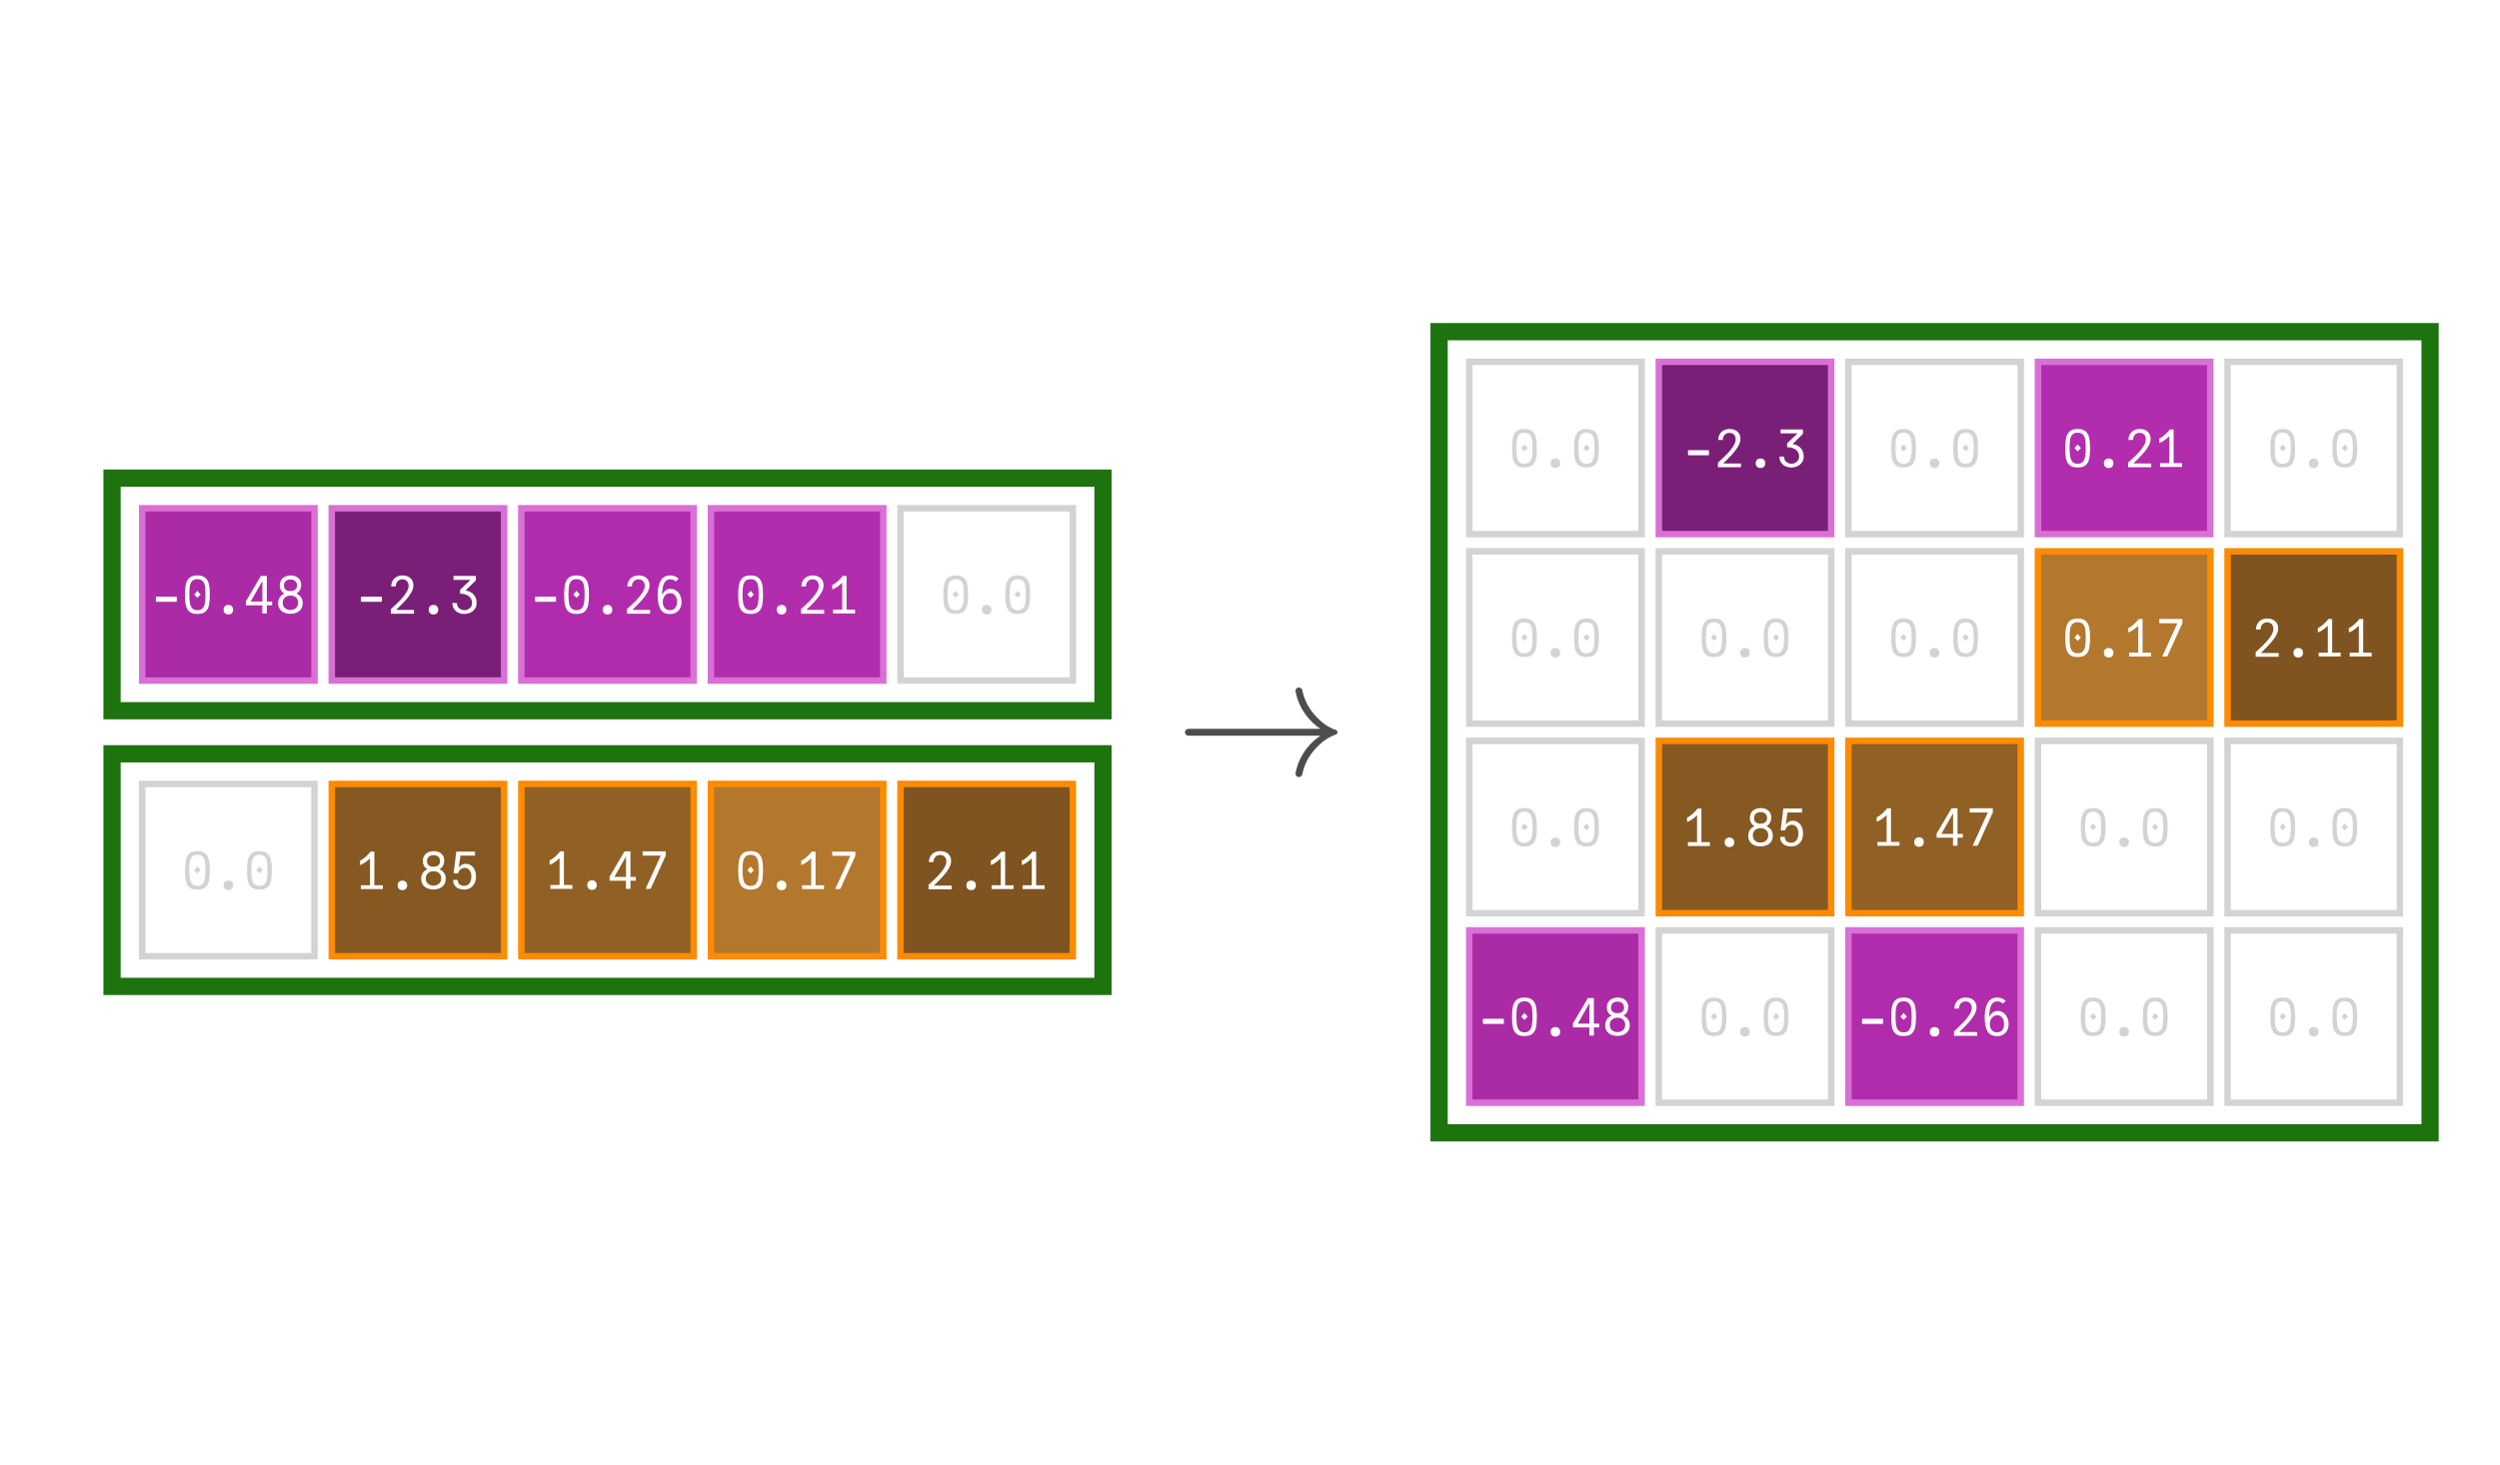
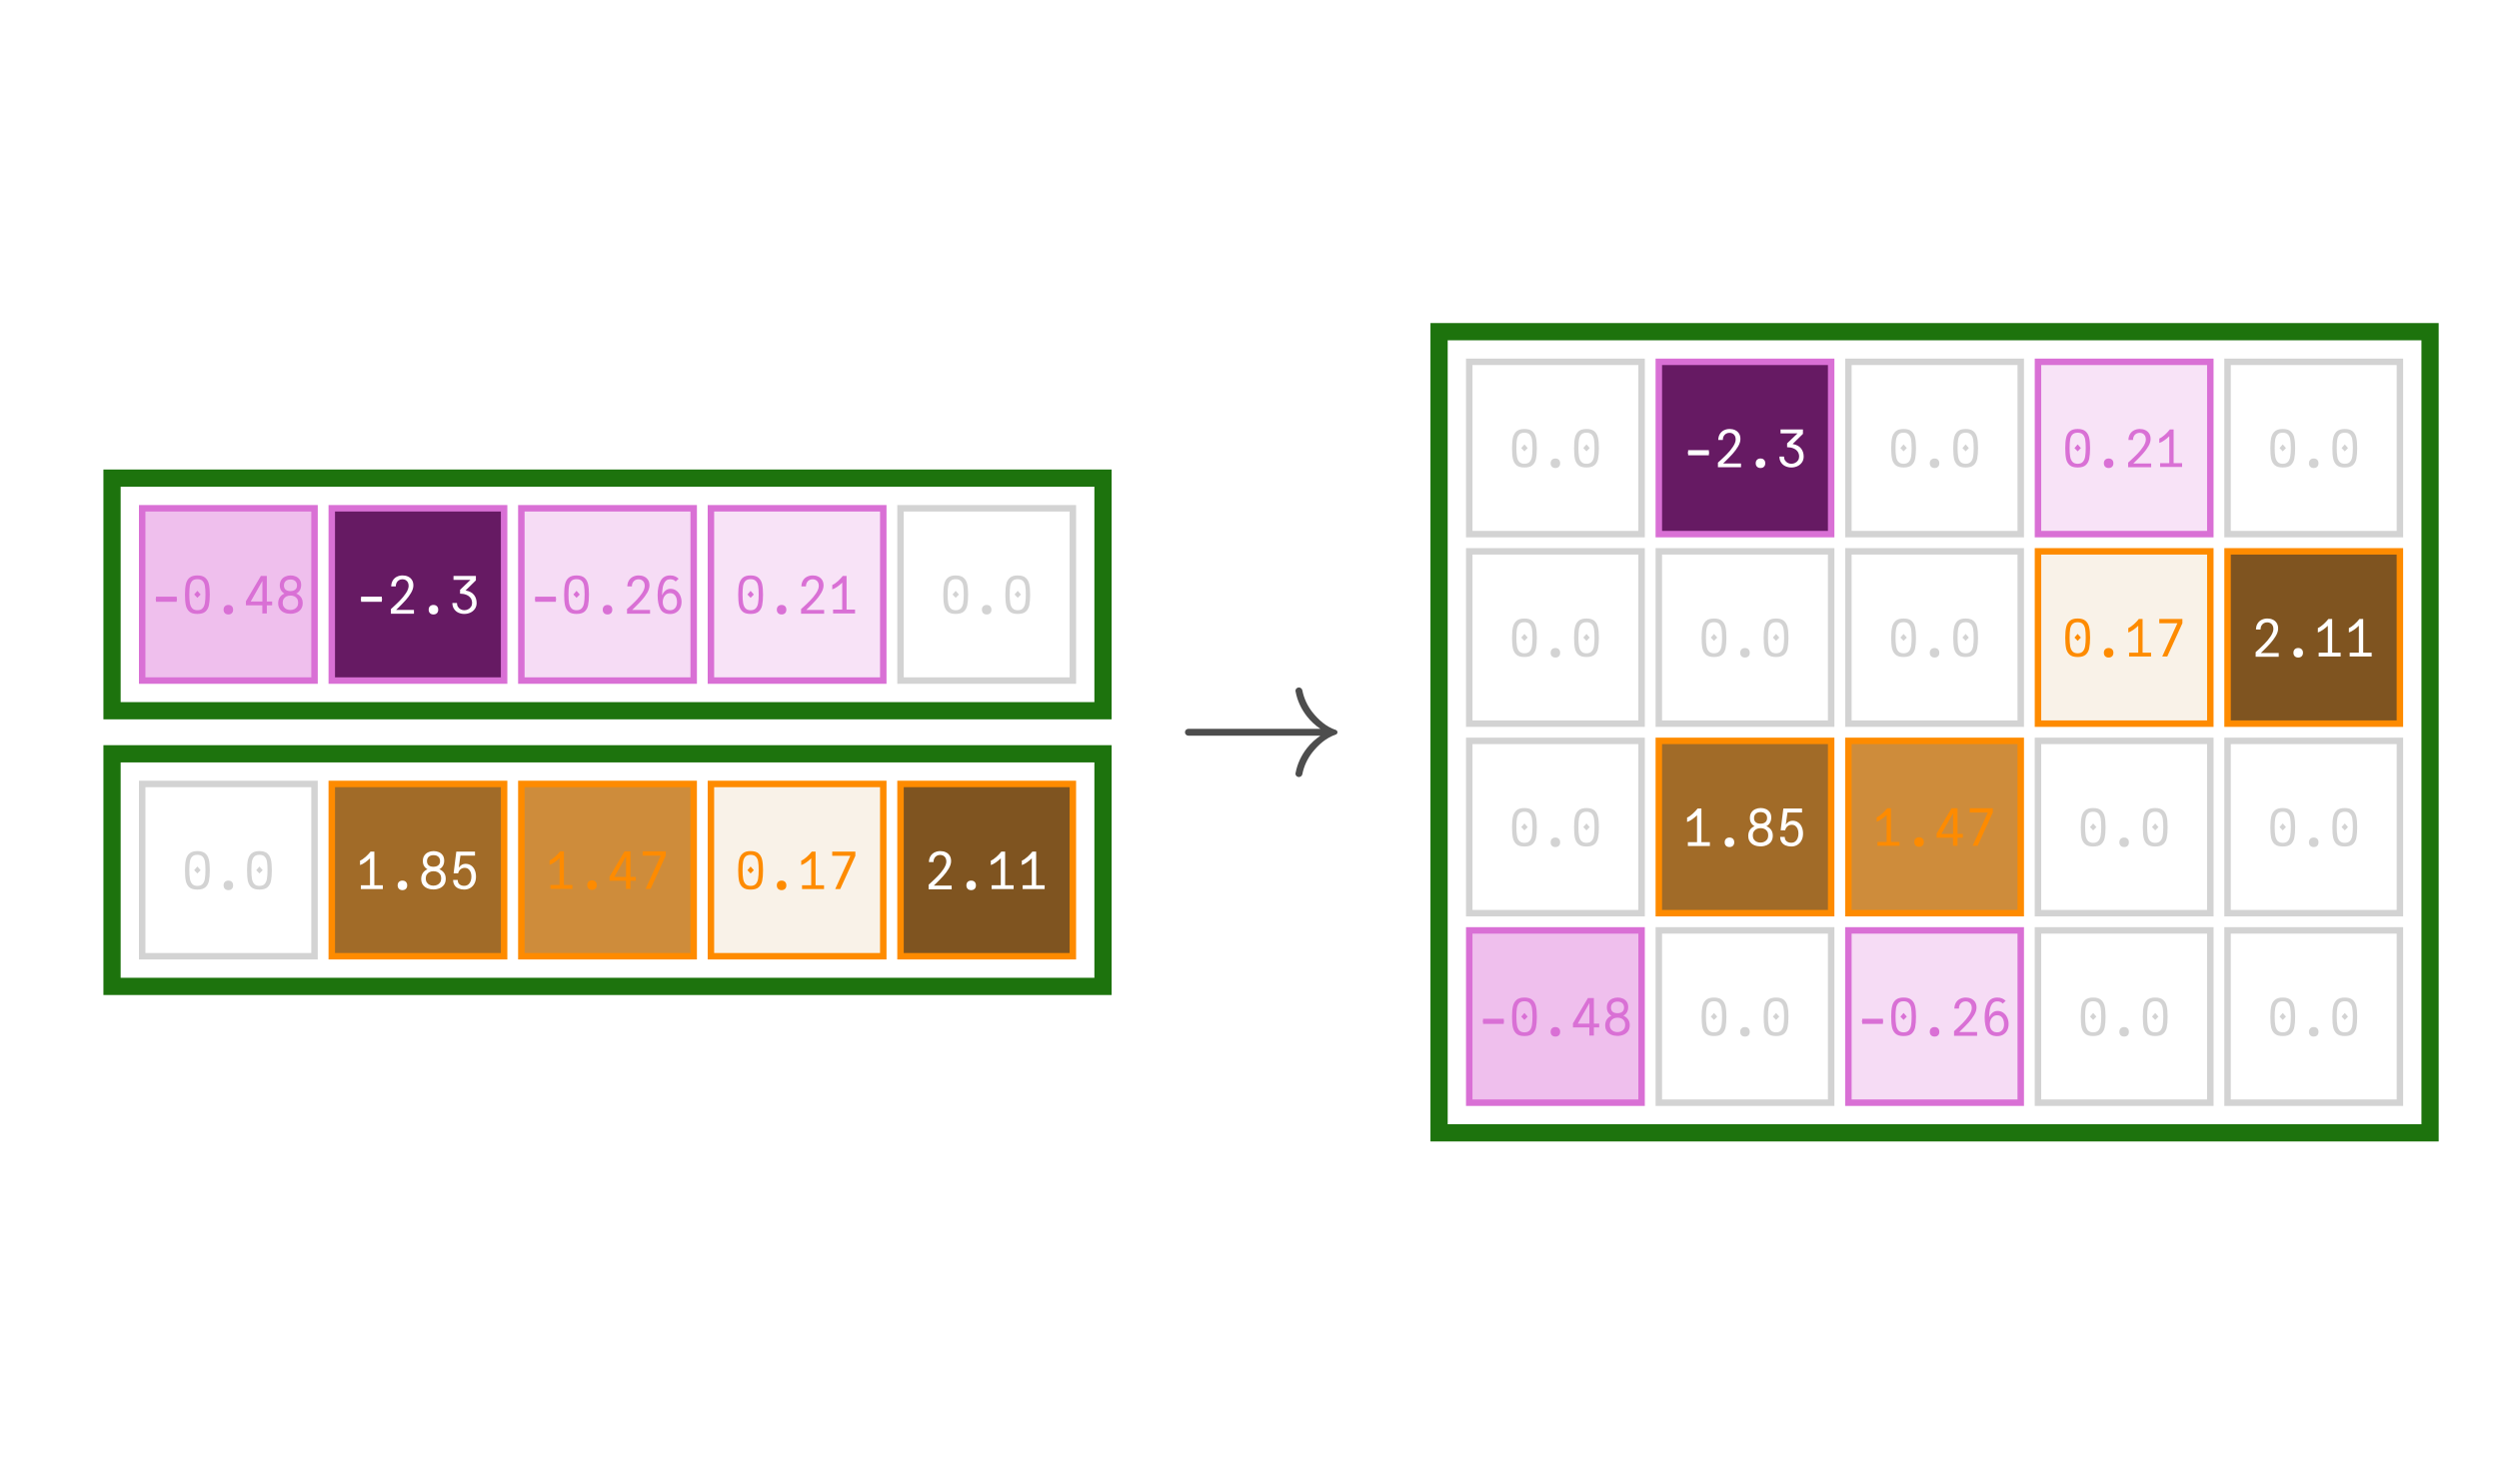
<svg xmlns="http://www.w3.org/2000/svg" xmlns:xlink="http://www.w3.org/1999/xlink" width="290" height="170" viewBox="0 0 290 170">
  <defs>
    <g>
      <g id="glyph-0-0">
        <path d="M 0.602 -1.492 L 0.566 -1.648 L 0.602 -1.805 L 0.602 -1.949 L 3.008 -1.949 L 3.008 -1.805 L 3.039 -1.648 L 3.008 -1.492 L 3.008 -1.352 L 0.602 -1.352 Z M 0.602 -1.492 " />
      </g>
      <g id="glyph-0-1">
        <path d="M 1.805 0.059 C 1.395 0.059 1.086 -0.027 0.879 -0.207 C 0.672 -0.387 0.535 -0.633 0.465 -0.945 C 0.398 -1.262 0.367 -1.68 0.367 -2.195 C 0.367 -2.688 0.402 -3.09 0.473 -3.402 C 0.543 -3.715 0.684 -3.961 0.891 -4.141 C 1.102 -4.32 1.406 -4.41 1.805 -4.41 C 2.207 -4.41 2.512 -4.32 2.719 -4.141 C 2.93 -3.961 3.07 -3.715 3.141 -3.402 C 3.211 -3.09 3.246 -2.688 3.246 -2.195 C 3.246 -1.68 3.211 -1.262 3.145 -0.945 C 3.078 -0.633 2.941 -0.387 2.734 -0.207 C 2.527 -0.027 2.215 0.059 1.805 0.059 Z M 1.434 -2.195 L 1.805 -2.621 L 2.18 -2.195 L 1.805 -1.812 Z M 1.805 -0.371 C 2.07 -0.371 2.27 -0.445 2.406 -0.594 C 2.543 -0.742 2.633 -0.949 2.676 -1.203 C 2.719 -1.461 2.742 -1.793 2.742 -2.195 C 2.742 -2.605 2.723 -2.93 2.68 -3.18 C 2.641 -3.426 2.551 -3.621 2.414 -3.762 C 2.277 -3.906 2.074 -3.977 1.805 -3.977 C 1.535 -3.977 1.332 -3.906 1.195 -3.762 C 1.059 -3.621 0.973 -3.426 0.93 -3.18 C 0.891 -2.934 0.871 -2.605 0.871 -2.195 C 0.871 -1.793 0.891 -1.461 0.938 -1.203 C 0.98 -0.945 1.07 -0.746 1.207 -0.594 C 1.344 -0.445 1.543 -0.371 1.805 -0.371 Z M 1.805 -0.371 " />
      </g>
      <g id="glyph-0-2">
        <path d="M 1.801 0.121 C 1.629 0.121 1.496 0.07 1.398 -0.027 C 1.297 -0.129 1.246 -0.262 1.246 -0.434 C 1.246 -0.605 1.297 -0.738 1.398 -0.836 C 1.496 -0.934 1.629 -0.984 1.801 -0.984 C 1.973 -0.984 2.105 -0.934 2.203 -0.836 C 2.301 -0.738 2.352 -0.605 2.352 -0.434 C 2.352 -0.262 2.305 -0.129 2.203 -0.027 C 2.105 0.07 1.973 0.121 1.801 0.121 Z M 1.801 0.121 " />
      </g>
      <g id="glyph-0-3">
        <path d="M 2.141 -0.938 L 0.238 -0.938 L 0.238 -1.414 L 1.973 -4.352 L 2.664 -4.352 L 2.664 -1.379 L 3.281 -1.379 L 3.281 -0.938 L 2.664 -0.938 L 2.664 0 L 2.141 0 Z M 2.148 -1.379 L 2.148 -3.77 L 0.793 -1.379 Z M 2.148 -1.379 " />
      </g>
      <g id="glyph-0-4">
        <path d="M 1.797 0.043 C 1.547 0.043 1.316 0 1.098 -0.09 C 0.883 -0.176 0.711 -0.309 0.578 -0.492 C 0.445 -0.676 0.379 -0.902 0.379 -1.176 C 0.379 -1.453 0.445 -1.688 0.578 -1.883 C 0.711 -2.074 0.891 -2.215 1.109 -2.301 C 0.941 -2.395 0.809 -2.523 0.711 -2.684 C 0.617 -2.844 0.57 -3.035 0.57 -3.258 C 0.57 -3.516 0.629 -3.73 0.75 -3.906 C 0.867 -4.078 1.023 -4.203 1.215 -4.285 C 1.406 -4.367 1.609 -4.41 1.828 -4.41 C 2.043 -4.41 2.242 -4.371 2.43 -4.289 C 2.613 -4.211 2.762 -4.086 2.879 -3.922 C 2.992 -3.754 3.047 -3.551 3.047 -3.305 C 3.047 -3.074 2.996 -2.875 2.898 -2.699 C 2.797 -2.523 2.656 -2.391 2.484 -2.305 C 2.715 -2.207 2.898 -2.066 3.031 -1.879 C 3.164 -1.695 3.227 -1.465 3.227 -1.195 C 3.227 -0.922 3.16 -0.691 3.031 -0.504 C 2.898 -0.32 2.723 -0.184 2.508 -0.094 C 2.289 -0.004 2.055 0.043 1.797 0.043 Z M 1.797 -0.398 C 1.961 -0.398 2.113 -0.43 2.25 -0.496 C 2.387 -0.559 2.496 -0.656 2.578 -0.781 C 2.66 -0.91 2.699 -1.066 2.699 -1.246 C 2.699 -1.43 2.66 -1.582 2.578 -1.707 C 2.496 -1.832 2.391 -1.922 2.258 -1.984 C 2.121 -2.047 1.973 -2.074 1.812 -2.074 C 1.645 -2.074 1.492 -2.043 1.355 -1.977 C 1.219 -1.914 1.109 -1.816 1.027 -1.691 C 0.945 -1.562 0.906 -1.41 0.906 -1.234 C 0.906 -1.055 0.945 -0.902 1.027 -0.777 C 1.105 -0.652 1.215 -0.555 1.348 -0.492 C 1.484 -0.43 1.633 -0.398 1.797 -0.398 Z M 1.797 -2.594 C 2.039 -2.594 2.227 -2.648 2.363 -2.766 C 2.5 -2.879 2.566 -3.039 2.566 -3.25 C 2.566 -3.457 2.5 -3.625 2.367 -3.75 C 2.234 -3.875 2.051 -3.938 1.809 -3.938 C 1.57 -3.938 1.387 -3.875 1.25 -3.75 C 1.117 -3.625 1.051 -3.453 1.051 -3.238 C 1.051 -3.035 1.113 -2.875 1.242 -2.762 C 1.371 -2.648 1.559 -2.594 1.797 -2.594 Z M 1.797 -2.594 " />
      </g>
      <g id="glyph-0-5">
        <path d="M 0.598 -0.629 C 0.934 -0.93 1.234 -1.215 1.496 -1.484 C 1.762 -1.75 1.996 -2.039 2.207 -2.352 C 2.414 -2.664 2.52 -2.949 2.52 -3.203 C 2.52 -3.359 2.488 -3.492 2.43 -3.609 C 2.367 -3.723 2.281 -3.812 2.176 -3.871 C 2.066 -3.934 1.945 -3.965 1.805 -3.965 C 1.652 -3.965 1.52 -3.93 1.402 -3.863 C 1.285 -3.793 1.191 -3.695 1.125 -3.57 C 1.059 -3.445 1.027 -3.297 1.027 -3.133 L 0.496 -3.133 C 0.504 -3.402 0.566 -3.637 0.684 -3.828 C 0.801 -4.02 0.961 -4.164 1.16 -4.262 C 1.359 -4.359 1.578 -4.41 1.824 -4.41 C 2.051 -4.41 2.258 -4.367 2.445 -4.281 C 2.637 -4.195 2.785 -4.066 2.902 -3.891 C 3.016 -3.715 3.07 -3.5 3.07 -3.246 C 3.07 -2.977 2.98 -2.688 2.797 -2.379 C 2.613 -2.07 2.398 -1.781 2.16 -1.52 C 1.922 -1.254 1.625 -0.953 1.277 -0.613 L 1.066 -0.406 L 3.137 -0.406 L 3.137 0.031 L 0.461 0.031 L 0.461 -0.504 Z M 0.598 -0.629 " />
      </g>
      <g id="glyph-0-6">
        <path d="M 0.926 -1.211 C 0.926 -1.043 0.965 -0.895 1.047 -0.766 C 1.129 -0.637 1.234 -0.539 1.363 -0.473 C 1.496 -0.406 1.633 -0.371 1.781 -0.371 C 1.938 -0.371 2.086 -0.406 2.223 -0.477 C 2.359 -0.543 2.473 -0.641 2.555 -0.77 C 2.641 -0.898 2.684 -1.043 2.684 -1.211 C 2.684 -1.438 2.621 -1.633 2.504 -1.797 C 2.383 -1.957 2.219 -2.082 2.008 -2.164 C 1.797 -2.25 1.559 -2.293 1.289 -2.293 L 1.289 -2.742 L 2.496 -3.898 L 0.527 -3.898 L 0.527 -4.352 L 3.125 -4.352 L 3.125 -3.84 L 1.926 -2.664 C 2.375 -2.586 2.703 -2.414 2.906 -2.148 C 3.109 -1.887 3.211 -1.574 3.211 -1.211 C 3.211 -0.945 3.141 -0.715 3.004 -0.523 C 2.867 -0.332 2.691 -0.184 2.469 -0.086 C 2.25 0.012 2.02 0.059 1.777 0.059 C 1.539 0.059 1.316 0.012 1.105 -0.082 C 0.895 -0.176 0.723 -0.316 0.594 -0.512 C 0.461 -0.703 0.395 -0.938 0.395 -1.211 Z M 0.926 -1.211 " />
      </g>
      <g id="glyph-0-7">
        <path d="M 1.859 0.07 C 1.32 0.07 0.945 -0.121 0.73 -0.512 C 0.52 -0.902 0.414 -1.438 0.414 -2.113 C 0.414 -2.789 0.527 -3.34 0.754 -3.77 C 0.98 -4.195 1.355 -4.41 1.879 -4.41 C 2.094 -4.41 2.281 -4.375 2.438 -4.305 C 2.598 -4.234 2.734 -4.141 2.855 -4.027 L 2.508 -3.707 C 2.363 -3.879 2.148 -3.965 1.867 -3.965 C 1.609 -3.965 1.41 -3.867 1.273 -3.672 C 1.137 -3.477 1.051 -3.246 1.004 -2.98 C 0.961 -2.715 0.938 -2.426 0.93 -2.113 C 1.039 -2.352 1.176 -2.535 1.34 -2.664 C 1.504 -2.793 1.695 -2.855 1.914 -2.855 C 2.16 -2.855 2.383 -2.785 2.578 -2.648 C 2.773 -2.508 2.926 -2.324 3.031 -2.09 C 3.137 -1.855 3.191 -1.605 3.191 -1.34 C 3.191 -1.066 3.137 -0.82 3.027 -0.605 C 2.914 -0.391 2.758 -0.227 2.555 -0.105 C 2.355 0.012 2.121 0.07 1.859 0.07 Z M 1.848 -0.371 C 2.113 -0.371 2.312 -0.457 2.453 -0.633 C 2.594 -0.805 2.664 -1.035 2.664 -1.324 C 2.664 -1.512 2.637 -1.688 2.578 -1.844 C 2.52 -2 2.43 -2.121 2.312 -2.215 C 2.191 -2.305 2.047 -2.352 1.871 -2.352 C 1.695 -2.352 1.543 -2.305 1.41 -2.211 C 1.281 -2.117 1.18 -1.992 1.113 -1.836 C 1.043 -1.68 1.008 -1.504 1.008 -1.312 C 1.008 -1.133 1.043 -0.969 1.109 -0.828 C 1.176 -0.684 1.273 -0.57 1.398 -0.492 C 1.527 -0.41 1.676 -0.371 1.848 -0.371 Z M 1.848 -0.371 " />
      </g>
      <g id="glyph-0-8">
        <path d="M 0.574 -0.445 L 1.637 -0.445 L 1.637 -3.57 C 1.477 -3.406 1.285 -3.25 1.059 -3.09 C 0.836 -2.934 0.645 -2.836 0.48 -2.789 L 0.48 -3.301 C 0.68 -3.383 0.898 -3.531 1.129 -3.742 C 1.363 -3.957 1.555 -4.156 1.703 -4.352 L 2.141 -4.352 L 2.141 -0.445 L 3.125 -0.445 L 3.125 0 L 0.574 0 Z M 0.574 -0.445 " />
      </g>
      <g id="glyph-0-9">
        <path d="M 1.77 0.055 C 1.531 0.055 1.316 0.016 1.121 -0.066 C 0.926 -0.145 0.773 -0.266 0.66 -0.434 C 0.543 -0.602 0.484 -0.809 0.484 -1.062 L 1.016 -1.062 C 1.016 -0.836 1.086 -0.664 1.227 -0.551 C 1.367 -0.438 1.547 -0.379 1.766 -0.379 C 1.945 -0.379 2.102 -0.426 2.227 -0.523 C 2.355 -0.621 2.449 -0.75 2.512 -0.914 C 2.574 -1.078 2.605 -1.262 2.605 -1.457 C 2.605 -1.641 2.574 -1.809 2.516 -1.965 C 2.457 -2.117 2.371 -2.238 2.254 -2.328 C 2.137 -2.422 1.992 -2.465 1.824 -2.465 C 1.641 -2.465 1.48 -2.41 1.344 -2.297 C 1.203 -2.18 1.113 -2.027 1.066 -1.828 L 0.539 -1.828 L 0.852 -4.352 L 3.02 -4.352 L 3.02 -3.887 L 1.332 -3.887 L 1.133 -2.488 C 1.242 -2.633 1.363 -2.742 1.488 -2.82 C 1.617 -2.895 1.762 -2.934 1.922 -2.934 C 2.172 -2.934 2.391 -2.867 2.574 -2.738 C 2.758 -2.605 2.898 -2.43 2.992 -2.203 C 3.09 -1.977 3.137 -1.723 3.137 -1.445 C 3.137 -1.152 3.082 -0.891 2.965 -0.664 C 2.852 -0.438 2.691 -0.262 2.484 -0.137 C 2.277 -0.008 2.039 0.055 1.77 0.055 Z M 1.77 0.055 " />
      </g>
      <g id="glyph-0-10">
        <path d="M 2.578 -3.859 L 0.477 -3.859 L 0.477 -4.352 L 3.16 -4.352 L 3.16 -3.863 L 1.402 0 L 0.82 0 Z M 2.578 -3.859 " />
      </g>
      <g id="glyph-1-0">
        <path d="M 18.859 -5 C 18.859 -5.121 18.781 -5.219 18.68 -5.262 C 17.539 -5.641 16.66 -6.441 15.941 -7.34 C 15.379 -8.059 14.961 -8.941 14.781 -9.879 C 14.738 -10.059 14.578 -10.199 14.379 -10.199 C 14.16 -10.199 13.98 -10.02 13.98 -9.801 C 13.98 -9.781 14 -9.738 14 -9.719 C 14.199 -8.66 14.66 -7.68 15.32 -6.84 C 15.762 -6.281 16.281 -5.801 16.879 -5.398 L 1.559 -5.398 C 1.34 -5.398 1.16 -5.219 1.16 -5 C 1.16 -4.781 1.34 -4.602 1.559 -4.602 L 16.879 -4.602 C 16.281 -4.199 15.762 -3.719 15.32 -3.16 C 14.66 -2.32 14.199 -1.34 14 -0.281 C 14 -0.262 13.98 -0.219 13.98 -0.199 C 13.98 0.02 14.16 0.199 14.379 0.199 C 14.578 0.199 14.738 0.059 14.781 -0.121 C 14.961 -1.059 15.379 -1.941 15.941 -2.66 C 16.66 -3.559 17.539 -4.359 18.68 -4.738 C 18.781 -4.781 18.859 -4.879 18.859 -5 Z M 18.859 -5 " />
      </g>
    </g>
  </defs>
  <rect x="-29" y="-17" width="348" height="204" fill="rgb(100%, 100%, 100%)" fill-opacity="1" />
-   <path fill-rule="nonzero" fill="rgb(66.991%, 16.748%, 65.095%)" fill-opacity="1" stroke-width="0.75" stroke-linecap="butt" stroke-linejoin="miter" stroke="rgb(85.156%, 43.75%, 83.594%)" stroke-opacity="1" stroke-miterlimit="10" d="M 16.5 79 L 16.5 59 L 36.5 59 L 36.5 79 Z M 16.5 79 " />
-   <g fill="rgb(100%, 100%, 100%)" fill-opacity="1">
+   <path fill-rule="nonzero" fill="rgb(93.739%, 74.954%, 93.03%)" fill-opacity="1" stroke-width="0.75" stroke-linecap="butt" stroke-linejoin="miter" stroke="rgb(85.156%, 43.75%, 83.594%)" stroke-opacity="1" stroke-miterlimit="10" d="M 16.5 79 L 16.5 59 L 36.5 59 L 36.5 79 Z M 16.5 79 " />
+   <g fill="rgb(85.156%, 43.75%, 83.594%)" fill-opacity="1">
    <use xlink:href="#glyph-0-0" x="17.5" y="71.205" />
    <use xlink:href="#glyph-0-1" x="21.1" y="71.205" />
    <use xlink:href="#glyph-0-2" x="24.7" y="71.205" />
    <use xlink:href="#glyph-0-3" x="28.3" y="71.205" />
    <use xlink:href="#glyph-0-4" x="31.9" y="71.205" />
  </g>
-   <path fill-rule="nonzero" fill="rgb(48%, 12%, 46.642%)" fill-opacity="1" stroke-width="0.75" stroke-linecap="butt" stroke-linejoin="miter" stroke="rgb(85.156%, 43.75%, 83.594%)" stroke-opacity="1" stroke-miterlimit="10" d="M 38.5 79 L 38.5 59 L 58.5 59 L 58.5 79 Z M 38.5 79 " />
+   <path fill-rule="nonzero" fill="rgb(40%, 10%, 38.868%)" fill-opacity="1" stroke-width="0.75" stroke-linecap="butt" stroke-linejoin="miter" stroke="rgb(85.156%, 43.75%, 83.594%)" stroke-opacity="1" stroke-miterlimit="10" d="M 38.5 79 L 38.5 59 L 58.5 59 L 58.5 79 Z M 38.5 79 " />
  <g fill="rgb(100%, 100%, 100%)" fill-opacity="1">
    <use xlink:href="#glyph-0-0" x="41.3" y="71.205" />
    <use xlink:href="#glyph-0-5" x="44.9" y="71.205" />
    <use xlink:href="#glyph-0-2" x="48.5" y="71.205" />
    <use xlink:href="#glyph-0-6" x="52.1" y="71.205" />
  </g>
-   <path fill-rule="nonzero" fill="rgb(69.239%, 17.31%, 67.28%)" fill-opacity="1" stroke-width="0.75" stroke-linecap="butt" stroke-linejoin="miter" stroke="rgb(85.156%, 43.75%, 83.594%)" stroke-opacity="1" stroke-miterlimit="10" d="M 60.5 79 L 60.5 59 L 80.5 59 L 80.5 79 Z M 60.5 79 " />
-   <g fill="rgb(100%, 100%, 100%)" fill-opacity="1">
+   <path fill-rule="nonzero" fill="rgb(96.549%, 86.196%, 96.158%)" fill-opacity="1" stroke-width="0.75" stroke-linecap="butt" stroke-linejoin="miter" stroke="rgb(85.156%, 43.75%, 83.594%)" stroke-opacity="1" stroke-miterlimit="10" d="M 60.5 79 L 60.5 59 L 80.5 59 L 80.5 79 Z M 60.5 79 " />
+   <g fill="rgb(85.156%, 43.75%, 83.594%)" fill-opacity="1">
    <use xlink:href="#glyph-0-0" x="61.5" y="71.205" />
    <use xlink:href="#glyph-0-1" x="65.1" y="71.205" />
    <use xlink:href="#glyph-0-2" x="68.7" y="71.205" />
    <use xlink:href="#glyph-0-5" x="72.3" y="71.205" />
    <use xlink:href="#glyph-0-7" x="75.9" y="71.205" />
  </g>
-   <path fill-rule="nonzero" fill="rgb(69.835%, 17.459%, 67.859%)" fill-opacity="1" stroke-width="0.75" stroke-linecap="butt" stroke-linejoin="miter" stroke="rgb(85.156%, 43.75%, 83.594%)" stroke-opacity="1" stroke-miterlimit="10" d="M 82.5 79 L 82.5 59 L 102.5 59 L 102.5 79 Z M 82.5 79 " />
-   <g fill="rgb(100%, 100%, 100%)" fill-opacity="1">
+   <path fill-rule="nonzero" fill="rgb(97.294%, 89.176%, 96.988%)" fill-opacity="1" stroke-width="0.75" stroke-linecap="butt" stroke-linejoin="miter" stroke="rgb(85.156%, 43.75%, 83.594%)" stroke-opacity="1" stroke-miterlimit="10" d="M 82.5 79 L 82.5 59 L 102.5 59 L 102.5 79 Z M 82.5 79 " />
+   <g fill="rgb(85.156%, 43.75%, 83.594%)" fill-opacity="1">
    <use xlink:href="#glyph-0-1" x="85.3" y="71.205" />
    <use xlink:href="#glyph-0-2" x="88.9" y="71.205" />
    <use xlink:href="#glyph-0-5" x="92.5" y="71.205" />
    <use xlink:href="#glyph-0-8" x="96.1" y="71.205" />
  </g>
  <path fill-rule="nonzero" fill="rgb(100%, 100%, 100%)" fill-opacity="1" stroke-width="0.75" stroke-linecap="butt" stroke-linejoin="miter" stroke="rgb(82.745%, 82.745%, 82.745%)" stroke-opacity="1" stroke-miterlimit="10" d="M 104.5 79 L 104.5 59 L 124.5 59 L 124.5 79 Z M 104.5 79 " />
  <g fill="rgb(82.745%, 82.745%, 82.745%)" fill-opacity="1">
    <use xlink:href="#glyph-0-1" x="109.1" y="71.205" />
    <use xlink:href="#glyph-0-2" x="112.7" y="71.205" />
    <use xlink:href="#glyph-0-1" x="116.3" y="71.205" />
  </g>
  <path fill="none" stroke-width="2" stroke-linecap="butt" stroke-linejoin="miter" stroke="rgb(11.353%, 45%, 5%)" stroke-opacity="1" stroke-miterlimit="10" d="M 13 82.5 L 13 55.5 L 128 55.5 L 128 82.5 Z M 13 82.5 " />
  <path fill-rule="nonzero" fill="rgb(100%, 100%, 100%)" fill-opacity="1" stroke-width="0.75" stroke-linecap="butt" stroke-linejoin="miter" stroke="rgb(82.745%, 82.745%, 82.745%)" stroke-opacity="1" stroke-miterlimit="10" d="M 16.5 111 L 16.5 91 L 36.5 91 L 36.5 111 Z M 16.5 111 " />
  <g fill="rgb(82.745%, 82.745%, 82.745%)" fill-opacity="1">
    <use xlink:href="#glyph-0-1" x="21.1" y="103.205" />
    <use xlink:href="#glyph-0-2" x="24.7" y="103.205" />
    <use xlink:href="#glyph-0-1" x="28.3" y="103.205" />
  </g>
-   <path fill-rule="nonzero" fill="rgb(52.633%, 34.83%, 13.158%)" fill-opacity="1" stroke-width="0.75" stroke-linecap="butt" stroke-linejoin="miter" stroke="rgb(99.609%, 54.688%, 0%)" stroke-opacity="1" stroke-miterlimit="10" d="M 38.5 111 L 38.5 91 L 58.5 91 L 58.5 111 Z M 38.5 111 " />
+   <path fill-rule="nonzero" fill="rgb(63.163%, 41.799%, 15.791%)" fill-opacity="1" stroke-width="0.75" stroke-linecap="butt" stroke-linejoin="miter" stroke="rgb(99.609%, 54.688%, 0%)" stroke-opacity="1" stroke-miterlimit="10" d="M 38.5 111 L 38.5 91 L 58.5 91 L 58.5 111 Z M 38.5 111 " />
  <g fill="rgb(100%, 100%, 100%)" fill-opacity="1">
    <use xlink:href="#glyph-0-8" x="41.3" y="103.205" />
    <use xlink:href="#glyph-0-2" x="44.9" y="103.205" />
    <use xlink:href="#glyph-0-4" x="48.5" y="103.205" />
    <use xlink:href="#glyph-0-9" x="52.1" y="103.205" />
  </g>
-   <path fill-rule="nonzero" fill="rgb(56.607%, 37.46%, 14.152%)" fill-opacity="1" stroke-width="0.75" stroke-linecap="butt" stroke-linejoin="miter" stroke="rgb(99.609%, 54.688%, 0%)" stroke-opacity="1" stroke-miterlimit="10" d="M 60.5 111 L 60.5 91 L 80.5 91 L 80.5 111 Z M 60.5 111 " />
-   <g fill="rgb(100%, 100%, 100%)" fill-opacity="1">
+   <path fill-rule="nonzero" fill="rgb(80.758%, 54.725%, 23.033%)" fill-opacity="1" stroke-width="0.75" stroke-linecap="butt" stroke-linejoin="miter" stroke="rgb(99.609%, 54.688%, 0%)" stroke-opacity="1" stroke-miterlimit="10" d="M 60.5 111 L 60.5 91 L 80.5 91 L 80.5 111 Z M 60.5 111 " />
+   <g fill="rgb(99.609%, 54.688%, 0%)" fill-opacity="1">
    <use xlink:href="#glyph-0-8" x="63.3" y="103.175" />
    <use xlink:href="#glyph-0-2" x="66.9" y="103.175" />
    <use xlink:href="#glyph-0-3" x="70.5" y="103.175" />
    <use xlink:href="#glyph-0-10" x="74.1" y="103.175" />
  </g>
-   <path fill-rule="nonzero" fill="rgb(70.222%, 46.471%, 17.556%)" fill-opacity="1" stroke-width="0.75" stroke-linecap="butt" stroke-linejoin="miter" stroke="rgb(99.609%, 54.688%, 0%)" stroke-opacity="1" stroke-miterlimit="10" d="M 82.5 111 L 82.5 91 L 102.5 91 L 102.5 111 Z M 82.5 111 " />
-   <g fill="rgb(100%, 100%, 100%)" fill-opacity="1">
+   <path fill-rule="nonzero" fill="rgb(97.778%, 94.771%, 91.111%)" fill-opacity="1" stroke-width="0.75" stroke-linecap="butt" stroke-linejoin="miter" stroke="rgb(99.609%, 54.688%, 0%)" stroke-opacity="1" stroke-miterlimit="10" d="M 82.5 111 L 82.5 91 L 102.5 91 L 102.5 111 Z M 82.5 111 " />
+   <g fill="rgb(99.609%, 54.688%, 0%)" fill-opacity="1">
    <use xlink:href="#glyph-0-1" x="85.3" y="103.205" />
    <use xlink:href="#glyph-0-2" x="88.9" y="103.205" />
    <use xlink:href="#glyph-0-8" x="92.5" y="103.205" />
    <use xlink:href="#glyph-0-10" x="96.1" y="103.205" />
  </g>
-   <path fill-rule="nonzero" fill="rgb(49.935%, 33.045%, 12.484%)" fill-opacity="1" stroke-width="0.75" stroke-linecap="butt" stroke-linejoin="miter" stroke="rgb(99.609%, 54.688%, 0%)" stroke-opacity="1" stroke-miterlimit="10" d="M 104.5 111 L 104.5 91 L 124.5 91 L 124.5 111 Z M 104.5 111 " />
+   <path fill-rule="nonzero" fill="rgb(49.673%, 32.872%, 12.418%)" fill-opacity="1" stroke-width="0.75" stroke-linecap="butt" stroke-linejoin="miter" stroke="rgb(99.609%, 54.688%, 0%)" stroke-opacity="1" stroke-miterlimit="10" d="M 104.5 111 L 104.5 91 L 124.5 91 L 124.5 111 Z M 104.5 111 " />
  <g fill="rgb(100%, 100%, 100%)" fill-opacity="1">
    <use xlink:href="#glyph-0-5" x="107.3" y="103.205" />
    <use xlink:href="#glyph-0-2" x="110.9" y="103.205" />
    <use xlink:href="#glyph-0-8" x="114.5" y="103.205" />
    <use xlink:href="#glyph-0-8" x="118.1" y="103.205" />
  </g>
  <path fill="none" stroke-width="2" stroke-linecap="butt" stroke-linejoin="miter" stroke="rgb(11.353%, 45%, 5%)" stroke-opacity="1" stroke-miterlimit="10" d="M 13 114.5 L 13 87.5 L 128 87.5 L 128 114.5 Z M 13 114.5 " />
  <g fill="rgb(30%, 30%, 30%)" fill-opacity="1">
    <use xlink:href="#glyph-1-0" x="136.35" y="90" />
  </g>
  <path fill-rule="nonzero" fill="rgb(100%, 100%, 100%)" fill-opacity="1" stroke-width="0.75" stroke-linecap="butt" stroke-linejoin="miter" stroke="rgb(82.745%, 82.745%, 82.745%)" stroke-opacity="1" stroke-miterlimit="10" d="M 170.5 62 L 170.5 42 L 190.5 42 L 190.5 62 Z M 170.5 62 " />
  <g fill="rgb(82.745%, 82.745%, 82.745%)" fill-opacity="1">
    <use xlink:href="#glyph-0-1" x="175.1" y="54.205" />
    <use xlink:href="#glyph-0-2" x="178.7" y="54.205" />
    <use xlink:href="#glyph-0-1" x="182.3" y="54.205" />
  </g>
-   <path fill-rule="nonzero" fill="rgb(48%, 12%, 46.642%)" fill-opacity="1" stroke-width="0.75" stroke-linecap="butt" stroke-linejoin="miter" stroke="rgb(85.156%, 43.75%, 83.594%)" stroke-opacity="1" stroke-miterlimit="10" d="M 192.5 62 L 192.5 42 L 212.5 42 L 212.5 62 Z M 192.5 62 " />
+   <path fill-rule="nonzero" fill="rgb(40%, 10%, 38.868%)" fill-opacity="1" stroke-width="0.75" stroke-linecap="butt" stroke-linejoin="miter" stroke="rgb(85.156%, 43.75%, 83.594%)" stroke-opacity="1" stroke-miterlimit="10" d="M 192.5 62 L 192.5 42 L 212.5 42 L 212.5 62 Z M 192.5 62 " />
  <g fill="rgb(100%, 100%, 100%)" fill-opacity="1">
    <use xlink:href="#glyph-0-0" x="195.3" y="54.205" />
    <use xlink:href="#glyph-0-5" x="198.9" y="54.205" />
    <use xlink:href="#glyph-0-2" x="202.5" y="54.205" />
    <use xlink:href="#glyph-0-6" x="206.1" y="54.205" />
  </g>
  <path fill-rule="nonzero" fill="rgb(100%, 100%, 100%)" fill-opacity="1" stroke-width="0.75" stroke-linecap="butt" stroke-linejoin="miter" stroke="rgb(82.745%, 82.745%, 82.745%)" stroke-opacity="1" stroke-miterlimit="10" d="M 214.5 62 L 214.5 42 L 234.5 42 L 234.5 62 Z M 214.5 62 " />
  <g fill="rgb(82.745%, 82.745%, 82.745%)" fill-opacity="1">
    <use xlink:href="#glyph-0-1" x="219.1" y="54.205" />
    <use xlink:href="#glyph-0-2" x="222.7" y="54.205" />
    <use xlink:href="#glyph-0-1" x="226.3" y="54.205" />
  </g>
-   <path fill-rule="nonzero" fill="rgb(69.835%, 17.459%, 67.859%)" fill-opacity="1" stroke-width="0.75" stroke-linecap="butt" stroke-linejoin="miter" stroke="rgb(85.156%, 43.75%, 83.594%)" stroke-opacity="1" stroke-miterlimit="10" d="M 236.5 62 L 236.5 42 L 256.5 42 L 256.5 62 Z M 236.5 62 " />
-   <g fill="rgb(100%, 100%, 100%)" fill-opacity="1">
+   <path fill-rule="nonzero" fill="rgb(97.294%, 89.176%, 96.988%)" fill-opacity="1" stroke-width="0.75" stroke-linecap="butt" stroke-linejoin="miter" stroke="rgb(85.156%, 43.75%, 83.594%)" stroke-opacity="1" stroke-miterlimit="10" d="M 236.5 62 L 236.5 42 L 256.5 42 L 256.5 62 Z M 236.5 62 " />
+   <g fill="rgb(85.156%, 43.75%, 83.594%)" fill-opacity="1">
    <use xlink:href="#glyph-0-1" x="239.3" y="54.205" />
    <use xlink:href="#glyph-0-2" x="242.9" y="54.205" />
    <use xlink:href="#glyph-0-5" x="246.5" y="54.205" />
    <use xlink:href="#glyph-0-8" x="250.1" y="54.205" />
  </g>
  <path fill-rule="nonzero" fill="rgb(100%, 100%, 100%)" fill-opacity="1" stroke-width="0.75" stroke-linecap="butt" stroke-linejoin="miter" stroke="rgb(82.745%, 82.745%, 82.745%)" stroke-opacity="1" stroke-miterlimit="10" d="M 258.5 62 L 258.5 42 L 278.5 42 L 278.5 62 Z M 258.5 62 " />
  <g fill="rgb(82.745%, 82.745%, 82.745%)" fill-opacity="1">
    <use xlink:href="#glyph-0-1" x="263.1" y="54.205" />
    <use xlink:href="#glyph-0-2" x="266.7" y="54.205" />
    <use xlink:href="#glyph-0-1" x="270.3" y="54.205" />
  </g>
  <path fill-rule="nonzero" fill="rgb(100%, 100%, 100%)" fill-opacity="1" stroke-width="0.75" stroke-linecap="butt" stroke-linejoin="miter" stroke="rgb(82.745%, 82.745%, 82.745%)" stroke-opacity="1" stroke-miterlimit="10" d="M 170.5 84 L 170.5 64 L 190.5 64 L 190.5 84 Z M 170.5 84 " />
  <g fill="rgb(82.745%, 82.745%, 82.745%)" fill-opacity="1">
    <use xlink:href="#glyph-0-1" x="175.1" y="76.205" />
    <use xlink:href="#glyph-0-2" x="178.7" y="76.205" />
    <use xlink:href="#glyph-0-1" x="182.3" y="76.205" />
  </g>
  <path fill-rule="nonzero" fill="rgb(100%, 100%, 100%)" fill-opacity="1" stroke-width="0.75" stroke-linecap="butt" stroke-linejoin="miter" stroke="rgb(82.745%, 82.745%, 82.745%)" stroke-opacity="1" stroke-miterlimit="10" d="M 192.5 84 L 192.5 64 L 212.5 64 L 212.5 84 Z M 192.5 84 " />
  <g fill="rgb(82.745%, 82.745%, 82.745%)" fill-opacity="1">
    <use xlink:href="#glyph-0-1" x="197.1" y="76.205" />
    <use xlink:href="#glyph-0-2" x="200.7" y="76.205" />
    <use xlink:href="#glyph-0-1" x="204.3" y="76.205" />
  </g>
  <path fill-rule="nonzero" fill="rgb(100%, 100%, 100%)" fill-opacity="1" stroke-width="0.75" stroke-linecap="butt" stroke-linejoin="miter" stroke="rgb(82.745%, 82.745%, 82.745%)" stroke-opacity="1" stroke-miterlimit="10" d="M 214.5 84 L 214.5 64 L 234.5 64 L 234.5 84 Z M 214.5 84 " />
  <g fill="rgb(82.745%, 82.745%, 82.745%)" fill-opacity="1">
    <use xlink:href="#glyph-0-1" x="219.1" y="76.205" />
    <use xlink:href="#glyph-0-2" x="222.7" y="76.205" />
    <use xlink:href="#glyph-0-1" x="226.3" y="76.205" />
  </g>
-   <path fill-rule="nonzero" fill="rgb(70.222%, 46.471%, 17.556%)" fill-opacity="1" stroke-width="0.75" stroke-linecap="butt" stroke-linejoin="miter" stroke="rgb(99.609%, 54.688%, 0%)" stroke-opacity="1" stroke-miterlimit="10" d="M 236.5 84 L 236.5 64 L 256.5 64 L 256.5 84 Z M 236.5 84 " />
-   <g fill="rgb(100%, 100%, 100%)" fill-opacity="1">
+   <path fill-rule="nonzero" fill="rgb(97.778%, 94.771%, 91.111%)" fill-opacity="1" stroke-width="0.75" stroke-linecap="butt" stroke-linejoin="miter" stroke="rgb(99.609%, 54.688%, 0%)" stroke-opacity="1" stroke-miterlimit="10" d="M 236.5 84 L 236.5 64 L 256.5 64 L 256.5 84 Z M 236.5 84 " />
+   <g fill="rgb(99.609%, 54.688%, 0%)" fill-opacity="1">
    <use xlink:href="#glyph-0-1" x="239.3" y="76.205" />
    <use xlink:href="#glyph-0-2" x="242.9" y="76.205" />
    <use xlink:href="#glyph-0-8" x="246.5" y="76.205" />
    <use xlink:href="#glyph-0-10" x="250.1" y="76.205" />
  </g>
-   <path fill-rule="nonzero" fill="rgb(49.935%, 33.045%, 12.484%)" fill-opacity="1" stroke-width="0.75" stroke-linecap="butt" stroke-linejoin="miter" stroke="rgb(99.609%, 54.688%, 0%)" stroke-opacity="1" stroke-miterlimit="10" d="M 258.5 84 L 258.5 64 L 278.5 64 L 278.5 84 Z M 258.5 84 " />
+   <path fill-rule="nonzero" fill="rgb(49.673%, 32.872%, 12.418%)" fill-opacity="1" stroke-width="0.75" stroke-linecap="butt" stroke-linejoin="miter" stroke="rgb(99.609%, 54.688%, 0%)" stroke-opacity="1" stroke-miterlimit="10" d="M 258.5 84 L 258.5 64 L 278.5 64 L 278.5 84 Z M 258.5 84 " />
  <g fill="rgb(100%, 100%, 100%)" fill-opacity="1">
    <use xlink:href="#glyph-0-5" x="261.3" y="76.205" />
    <use xlink:href="#glyph-0-2" x="264.9" y="76.205" />
    <use xlink:href="#glyph-0-8" x="268.5" y="76.205" />
    <use xlink:href="#glyph-0-8" x="272.1" y="76.205" />
  </g>
  <path fill-rule="nonzero" fill="rgb(100%, 100%, 100%)" fill-opacity="1" stroke-width="0.75" stroke-linecap="butt" stroke-linejoin="miter" stroke="rgb(82.745%, 82.745%, 82.745%)" stroke-opacity="1" stroke-miterlimit="10" d="M 170.5 106 L 170.5 86 L 190.5 86 L 190.5 106 Z M 170.5 106 " />
  <g fill="rgb(82.745%, 82.745%, 82.745%)" fill-opacity="1">
    <use xlink:href="#glyph-0-1" x="175.1" y="98.205" />
    <use xlink:href="#glyph-0-2" x="178.7" y="98.205" />
    <use xlink:href="#glyph-0-1" x="182.3" y="98.205" />
  </g>
-   <path fill-rule="nonzero" fill="rgb(52.633%, 34.83%, 13.158%)" fill-opacity="1" stroke-width="0.75" stroke-linecap="butt" stroke-linejoin="miter" stroke="rgb(99.609%, 54.688%, 0%)" stroke-opacity="1" stroke-miterlimit="10" d="M 192.5 106 L 192.5 86 L 212.5 86 L 212.5 106 Z M 192.5 106 " />
+   <path fill-rule="nonzero" fill="rgb(63.163%, 41.799%, 15.791%)" fill-opacity="1" stroke-width="0.75" stroke-linecap="butt" stroke-linejoin="miter" stroke="rgb(99.609%, 54.688%, 0%)" stroke-opacity="1" stroke-miterlimit="10" d="M 192.5 106 L 192.5 86 L 212.5 86 L 212.5 106 Z M 192.5 106 " />
  <g fill="rgb(100%, 100%, 100%)" fill-opacity="1">
    <use xlink:href="#glyph-0-8" x="195.3" y="98.205" />
    <use xlink:href="#glyph-0-2" x="198.9" y="98.205" />
    <use xlink:href="#glyph-0-4" x="202.5" y="98.205" />
    <use xlink:href="#glyph-0-9" x="206.1" y="98.205" />
  </g>
-   <path fill-rule="nonzero" fill="rgb(56.607%, 37.46%, 14.152%)" fill-opacity="1" stroke-width="0.75" stroke-linecap="butt" stroke-linejoin="miter" stroke="rgb(99.609%, 54.688%, 0%)" stroke-opacity="1" stroke-miterlimit="10" d="M 214.5 106 L 214.5 86 L 234.5 86 L 234.5 106 Z M 214.5 106 " />
-   <g fill="rgb(100%, 100%, 100%)" fill-opacity="1">
+   <path fill-rule="nonzero" fill="rgb(80.758%, 54.725%, 23.033%)" fill-opacity="1" stroke-width="0.75" stroke-linecap="butt" stroke-linejoin="miter" stroke="rgb(99.609%, 54.688%, 0%)" stroke-opacity="1" stroke-miterlimit="10" d="M 214.5 106 L 214.5 86 L 234.5 86 L 234.5 106 Z M 214.5 106 " />
+   <g fill="rgb(99.609%, 54.688%, 0%)" fill-opacity="1">
    <use xlink:href="#glyph-0-8" x="217.3" y="98.175" />
    <use xlink:href="#glyph-0-2" x="220.9" y="98.175" />
    <use xlink:href="#glyph-0-3" x="224.5" y="98.175" />
    <use xlink:href="#glyph-0-10" x="228.1" y="98.175" />
  </g>
  <path fill-rule="nonzero" fill="rgb(100%, 100%, 100%)" fill-opacity="1" stroke-width="0.75" stroke-linecap="butt" stroke-linejoin="miter" stroke="rgb(82.745%, 82.745%, 82.745%)" stroke-opacity="1" stroke-miterlimit="10" d="M 236.5 106 L 236.5 86 L 256.5 86 L 256.5 106 Z M 236.5 106 " />
  <g fill="rgb(82.745%, 82.745%, 82.745%)" fill-opacity="1">
    <use xlink:href="#glyph-0-1" x="241.1" y="98.205" />
    <use xlink:href="#glyph-0-2" x="244.7" y="98.205" />
    <use xlink:href="#glyph-0-1" x="248.3" y="98.205" />
  </g>
  <path fill-rule="nonzero" fill="rgb(100%, 100%, 100%)" fill-opacity="1" stroke-width="0.75" stroke-linecap="butt" stroke-linejoin="miter" stroke="rgb(82.745%, 82.745%, 82.745%)" stroke-opacity="1" stroke-miterlimit="10" d="M 258.5 106 L 258.5 86 L 278.5 86 L 278.5 106 Z M 258.5 106 " />
  <g fill="rgb(82.745%, 82.745%, 82.745%)" fill-opacity="1">
    <use xlink:href="#glyph-0-1" x="263.1" y="98.205" />
    <use xlink:href="#glyph-0-2" x="266.7" y="98.205" />
    <use xlink:href="#glyph-0-1" x="270.3" y="98.205" />
  </g>
-   <path fill-rule="nonzero" fill="rgb(66.991%, 16.748%, 65.095%)" fill-opacity="1" stroke-width="0.75" stroke-linecap="butt" stroke-linejoin="miter" stroke="rgb(85.156%, 43.75%, 83.594%)" stroke-opacity="1" stroke-miterlimit="10" d="M 170.5 128 L 170.5 108 L 190.5 108 L 190.5 128 Z M 170.5 128 " />
-   <g fill="rgb(100%, 100%, 100%)" fill-opacity="1">
+   <path fill-rule="nonzero" fill="rgb(93.739%, 74.954%, 93.03%)" fill-opacity="1" stroke-width="0.75" stroke-linecap="butt" stroke-linejoin="miter" stroke="rgb(85.156%, 43.75%, 83.594%)" stroke-opacity="1" stroke-miterlimit="10" d="M 170.5 128 L 170.5 108 L 190.5 108 L 190.5 128 Z M 170.5 128 " />
+   <g fill="rgb(85.156%, 43.75%, 83.594%)" fill-opacity="1">
    <use xlink:href="#glyph-0-0" x="171.5" y="120.205" />
    <use xlink:href="#glyph-0-1" x="175.1" y="120.205" />
    <use xlink:href="#glyph-0-2" x="178.7" y="120.205" />
    <use xlink:href="#glyph-0-3" x="182.3" y="120.205" />
    <use xlink:href="#glyph-0-4" x="185.9" y="120.205" />
  </g>
  <path fill-rule="nonzero" fill="rgb(100%, 100%, 100%)" fill-opacity="1" stroke-width="0.75" stroke-linecap="butt" stroke-linejoin="miter" stroke="rgb(82.745%, 82.745%, 82.745%)" stroke-opacity="1" stroke-miterlimit="10" d="M 192.5 128 L 192.5 108 L 212.5 108 L 212.5 128 Z M 192.5 128 " />
  <g fill="rgb(82.745%, 82.745%, 82.745%)" fill-opacity="1">
    <use xlink:href="#glyph-0-1" x="197.1" y="120.205" />
    <use xlink:href="#glyph-0-2" x="200.7" y="120.205" />
    <use xlink:href="#glyph-0-1" x="204.3" y="120.205" />
  </g>
-   <path fill-rule="nonzero" fill="rgb(69.239%, 17.31%, 67.28%)" fill-opacity="1" stroke-width="0.75" stroke-linecap="butt" stroke-linejoin="miter" stroke="rgb(85.156%, 43.75%, 83.594%)" stroke-opacity="1" stroke-miterlimit="10" d="M 214.5 128 L 214.5 108 L 234.5 108 L 234.5 128 Z M 214.5 128 " />
-   <g fill="rgb(100%, 100%, 100%)" fill-opacity="1">
+   <path fill-rule="nonzero" fill="rgb(96.549%, 86.196%, 96.158%)" fill-opacity="1" stroke-width="0.75" stroke-linecap="butt" stroke-linejoin="miter" stroke="rgb(85.156%, 43.75%, 83.594%)" stroke-opacity="1" stroke-miterlimit="10" d="M 214.5 128 L 214.5 108 L 234.5 108 L 234.5 128 Z M 214.5 128 " />
+   <g fill="rgb(85.156%, 43.75%, 83.594%)" fill-opacity="1">
    <use xlink:href="#glyph-0-0" x="215.5" y="120.205" />
    <use xlink:href="#glyph-0-1" x="219.1" y="120.205" />
    <use xlink:href="#glyph-0-2" x="222.7" y="120.205" />
    <use xlink:href="#glyph-0-5" x="226.3" y="120.205" />
    <use xlink:href="#glyph-0-7" x="229.9" y="120.205" />
  </g>
  <path fill-rule="nonzero" fill="rgb(100%, 100%, 100%)" fill-opacity="1" stroke-width="0.75" stroke-linecap="butt" stroke-linejoin="miter" stroke="rgb(82.745%, 82.745%, 82.745%)" stroke-opacity="1" stroke-miterlimit="10" d="M 236.5 128 L 236.5 108 L 256.5 108 L 256.5 128 Z M 236.5 128 " />
  <g fill="rgb(82.745%, 82.745%, 82.745%)" fill-opacity="1">
    <use xlink:href="#glyph-0-1" x="241.1" y="120.205" />
    <use xlink:href="#glyph-0-2" x="244.7" y="120.205" />
    <use xlink:href="#glyph-0-1" x="248.3" y="120.205" />
  </g>
  <path fill-rule="nonzero" fill="rgb(100%, 100%, 100%)" fill-opacity="1" stroke-width="0.75" stroke-linecap="butt" stroke-linejoin="miter" stroke="rgb(82.745%, 82.745%, 82.745%)" stroke-opacity="1" stroke-miterlimit="10" d="M 258.5 128 L 258.5 108 L 278.5 108 L 278.5 128 Z M 258.5 128 " />
  <g fill="rgb(82.745%, 82.745%, 82.745%)" fill-opacity="1">
    <use xlink:href="#glyph-0-1" x="263.1" y="120.205" />
    <use xlink:href="#glyph-0-2" x="266.7" y="120.205" />
    <use xlink:href="#glyph-0-1" x="270.3" y="120.205" />
  </g>
  <path fill="none" stroke-width="2" stroke-linecap="butt" stroke-linejoin="miter" stroke="rgb(11.353%, 45%, 5%)" stroke-opacity="1" stroke-miterlimit="10" d="M 167 131.5 L 167 38.5 L 282 38.5 L 282 131.5 Z M 167 131.5 " />
</svg>
